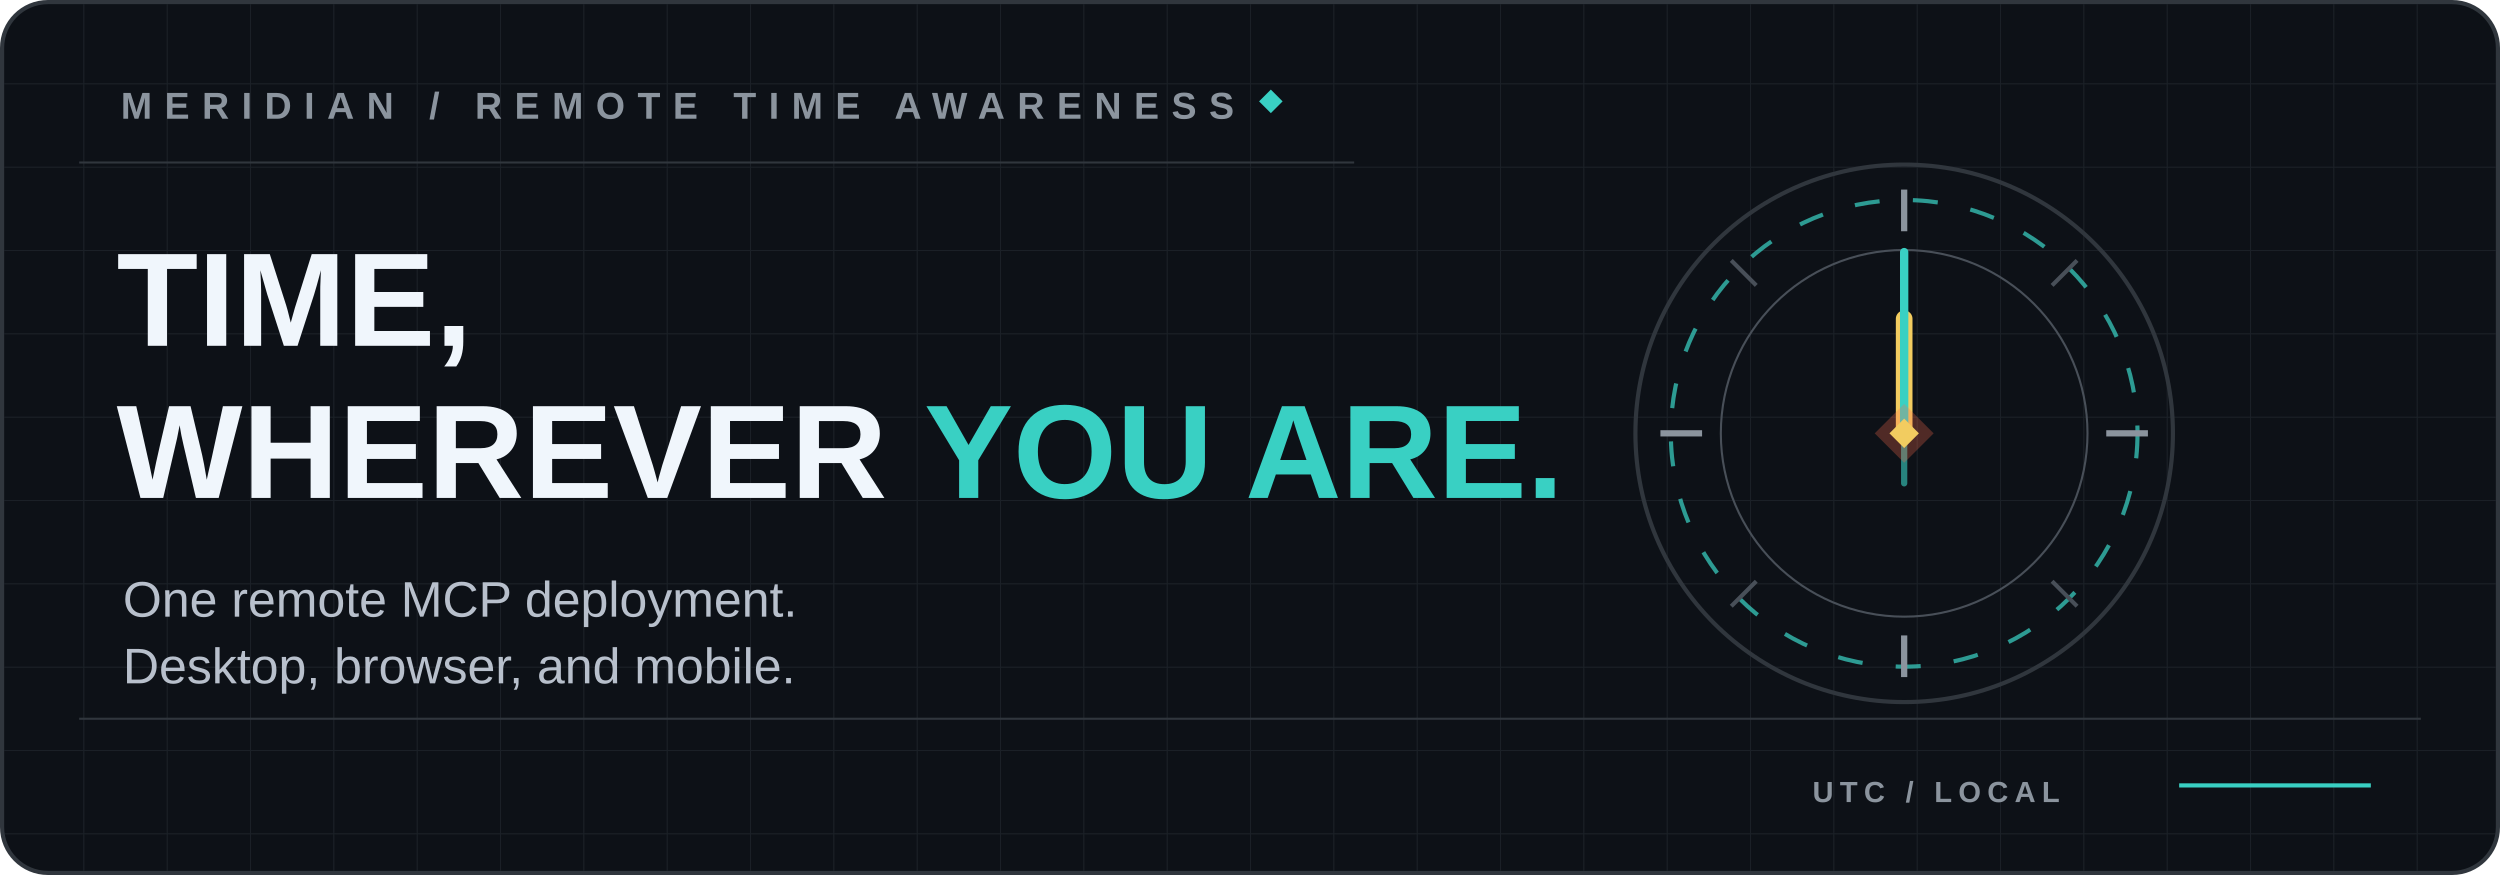
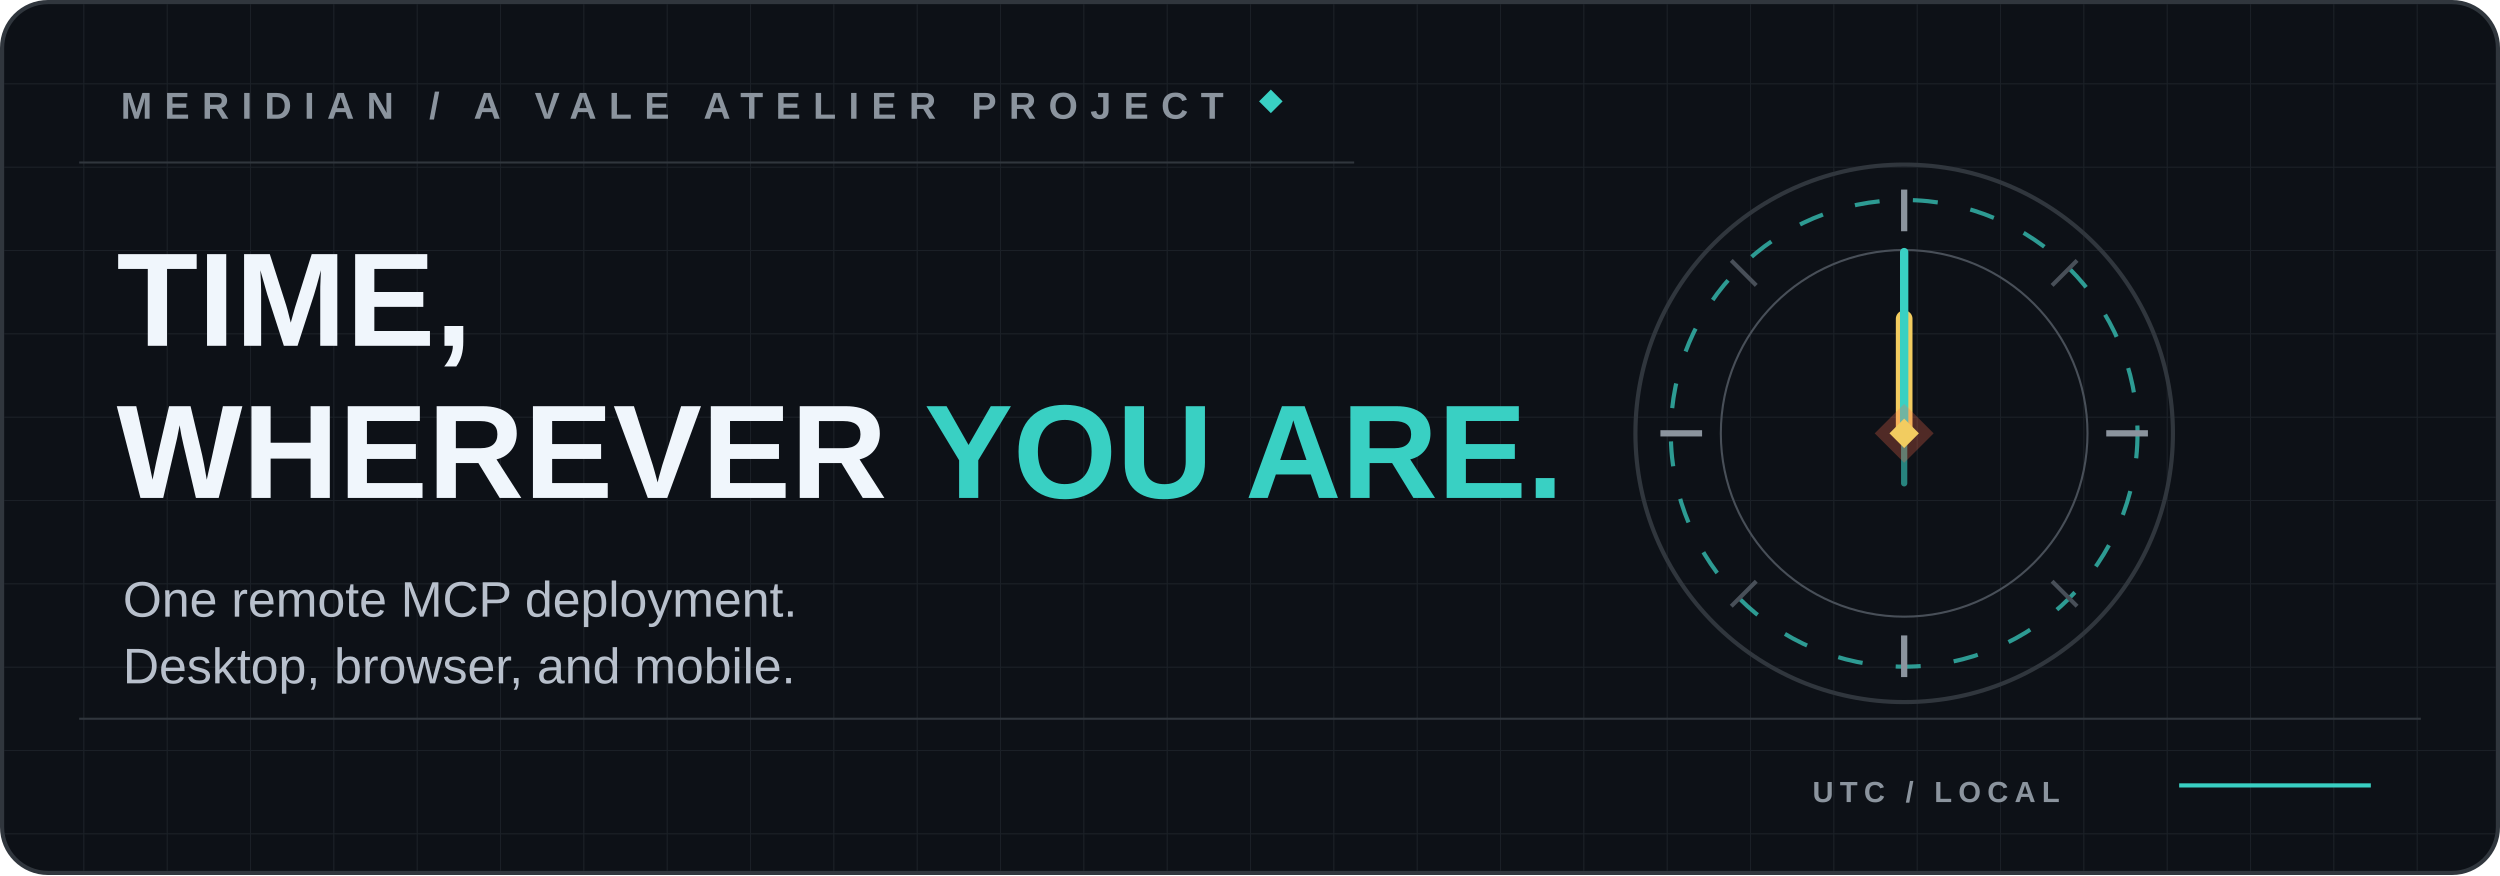
<svg xmlns="http://www.w3.org/2000/svg" width="1200" height="420" viewBox="0 0 1200 420" fill="none" role="img">
  <defs>
    <pattern id="grid" width="40" height="40" patternUnits="userSpaceOnUse">
      <path d="M40 0H0V40" stroke="#21262D" stroke-width="1" opacity=".7" />
    </pattern>
    <style>
      .label { font: 700 18px 'Segoe UI', Arial, sans-serif; letter-spacing: 6px; }
      .headline { font: 800 64px 'Segoe UI', Arial, sans-serif; letter-spacing: 0; }
      .copy { font: 400 24px 'Segoe UI', Arial, sans-serif; letter-spacing: 0; }
      .micro { font: 700 14px 'Segoe UI', Arial, sans-serif; letter-spacing: 3px; }
      .minute { animation: spin 12s linear infinite; transform-origin: 914px 208px; }
      .hour { animation: spin 36s linear infinite; transform-origin: 914px 208px; }
      .orbit { stroke-dasharray: 12 16; animation: orbit 8s linear infinite; }
      .pulse { animation: pulse 2.6s ease-in-out infinite; transform-box: fill-box; transform-origin: center; }
      .reveal { animation: reveal 1.1s ease-out both; }
      .reveal.two { animation-delay: .16s; }
      .reveal.three { animation-delay: .32s; }
      @keyframes spin { to { transform: rotate(360deg); } }
      @keyframes orbit { to { stroke-dashoffset: -224; } }
      @keyframes pulse { 0%, 100% { opacity: .45; transform: scale(.84); } 50% { opacity: 1; transform: scale(1.12); } }
      @keyframes reveal { from { opacity: 0; transform: translateY(10px); } to { opacity: 1; transform: translateY(0); } }
      @media (prefers-reduced-motion: reduce) { .minute, .hour, .orbit, .pulse, .reveal { animation: none; } }
    </style>
  </defs>
  <rect x="1" y="1" width="1198" height="418" rx="22" fill="#0D1117" stroke="#30363D" stroke-width="2" />
  <rect x="2" y="2" width="1196" height="416" rx="21" fill="url(#grid)" />
  <path d="M38 78H650M38 345H1162" stroke="#30363D" />
  <g class="reveal">
-     <text x="58" y="57" class="label" fill="#8B949E">MERIDIAN / REMOTE TIME AWARENESS</text>
+     <text x="58" y="57" class="label" fill="#8B949E">MERIDIAN / A VALE ATELIER PROJECT</text>
    <rect x="610" y="43" width="8" height="8" transform="rotate(45 610 43)" fill="#39D0C3" />
  </g>
  <g class="reveal two">
    <text x="56" y="166" class="headline" fill="#F0F6FC">TIME,</text>
    <text x="56" y="239" class="headline" fill="#F0F6FC">WHEREVER <tspan fill="#39D0C3">YOU ARE.</tspan>
    </text>
  </g>
  <g class="reveal three">
    <text x="59" y="296" class="copy" fill="#B8C0CC">One remote MCP deployment.</text>
    <text x="59" y="328" class="copy" fill="#B8C0CC">Desktop, browser, and mobile.</text>
  </g>
  <g>
    <circle cx="914" cy="208" r="129" stroke="#30363D" stroke-width="2" />
    <circle cx="914" cy="208" r="112" class="orbit" stroke="#39D0C3" stroke-width="2" opacity=".72" />
    <circle cx="914" cy="208" r="88" stroke="#484F58" stroke-width="1" />
    <path d="M914 91V111M914 305V325M797 208H817M1011 208H1031" stroke="#8B949E" stroke-width="3" />
    <path d="M831 125L843 137M985 279L997 291M831 291L843 279M985 137L997 125" stroke="#484F58" stroke-width="2" />
    <g class="hour">
      <path d="M914 208V153" stroke="#F2CC60" stroke-width="8" stroke-linecap="round" />
    </g>
    <g class="minute">
      <path d="M914 208V121" stroke="#39D0C3" stroke-width="4" stroke-linecap="round" />
      <path d="M914 208V232" stroke="#39D0C3" stroke-width="3" stroke-linecap="round" opacity=".6" />
    </g>
    <g class="pulse">
      <rect x="904" y="198" width="20" height="20" transform="rotate(45 914 208)" fill="#FF6B4A" opacity=".28" />
      <rect x="909" y="203" width="10" height="10" transform="rotate(45 914 208)" fill="#F2CC60" />
    </g>
    <text x="870" y="385" class="micro" fill="#8B949E">UTC / LOCAL</text>
    <path d="M1046 377H1138" stroke="#39D0C3" stroke-width="2" />
  </g>
</svg>
